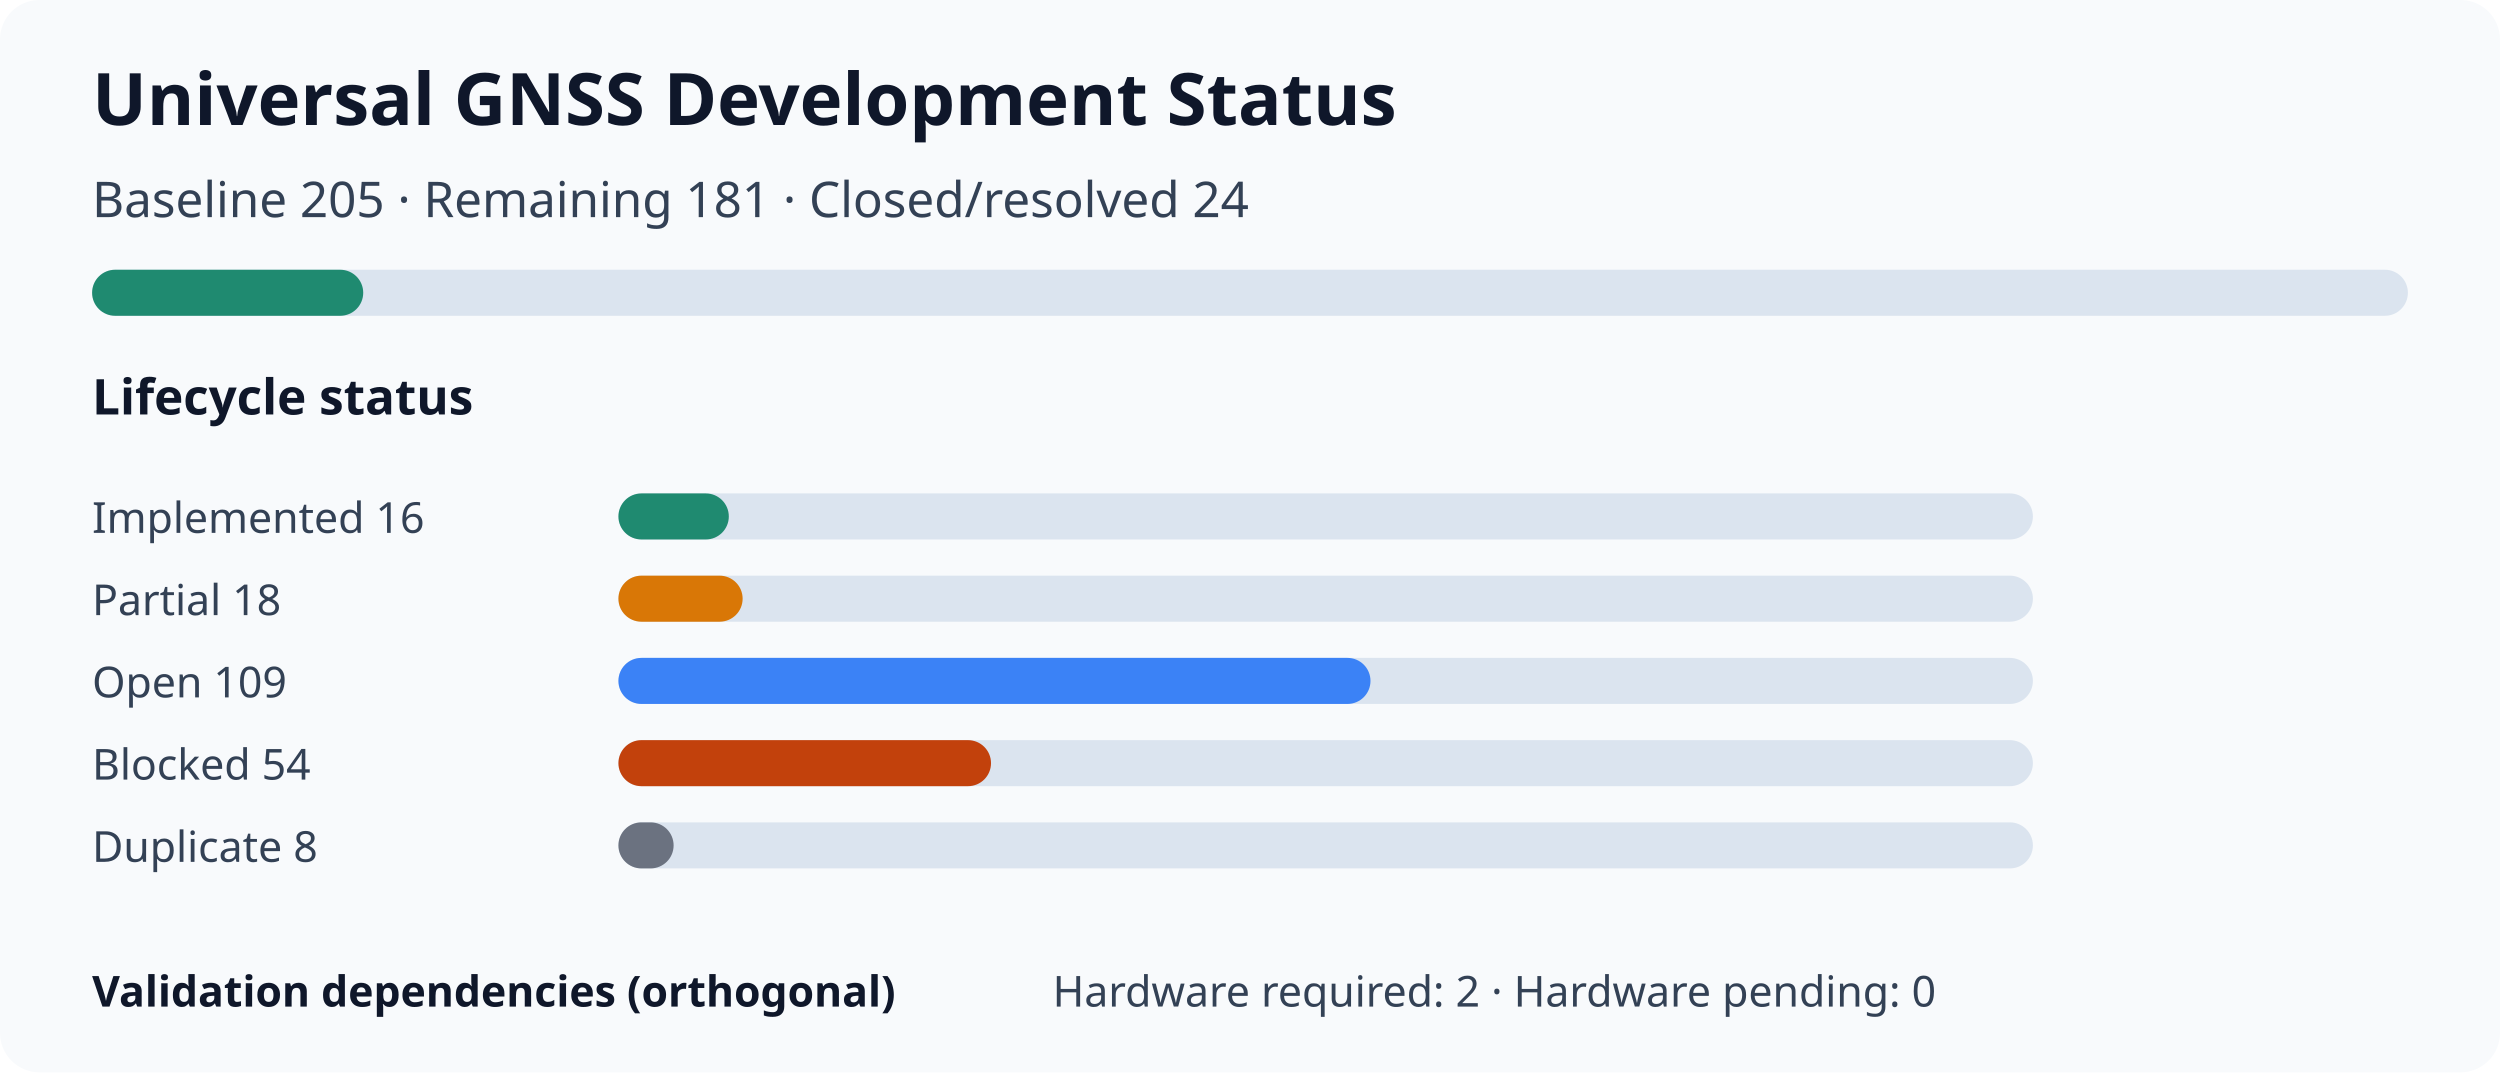
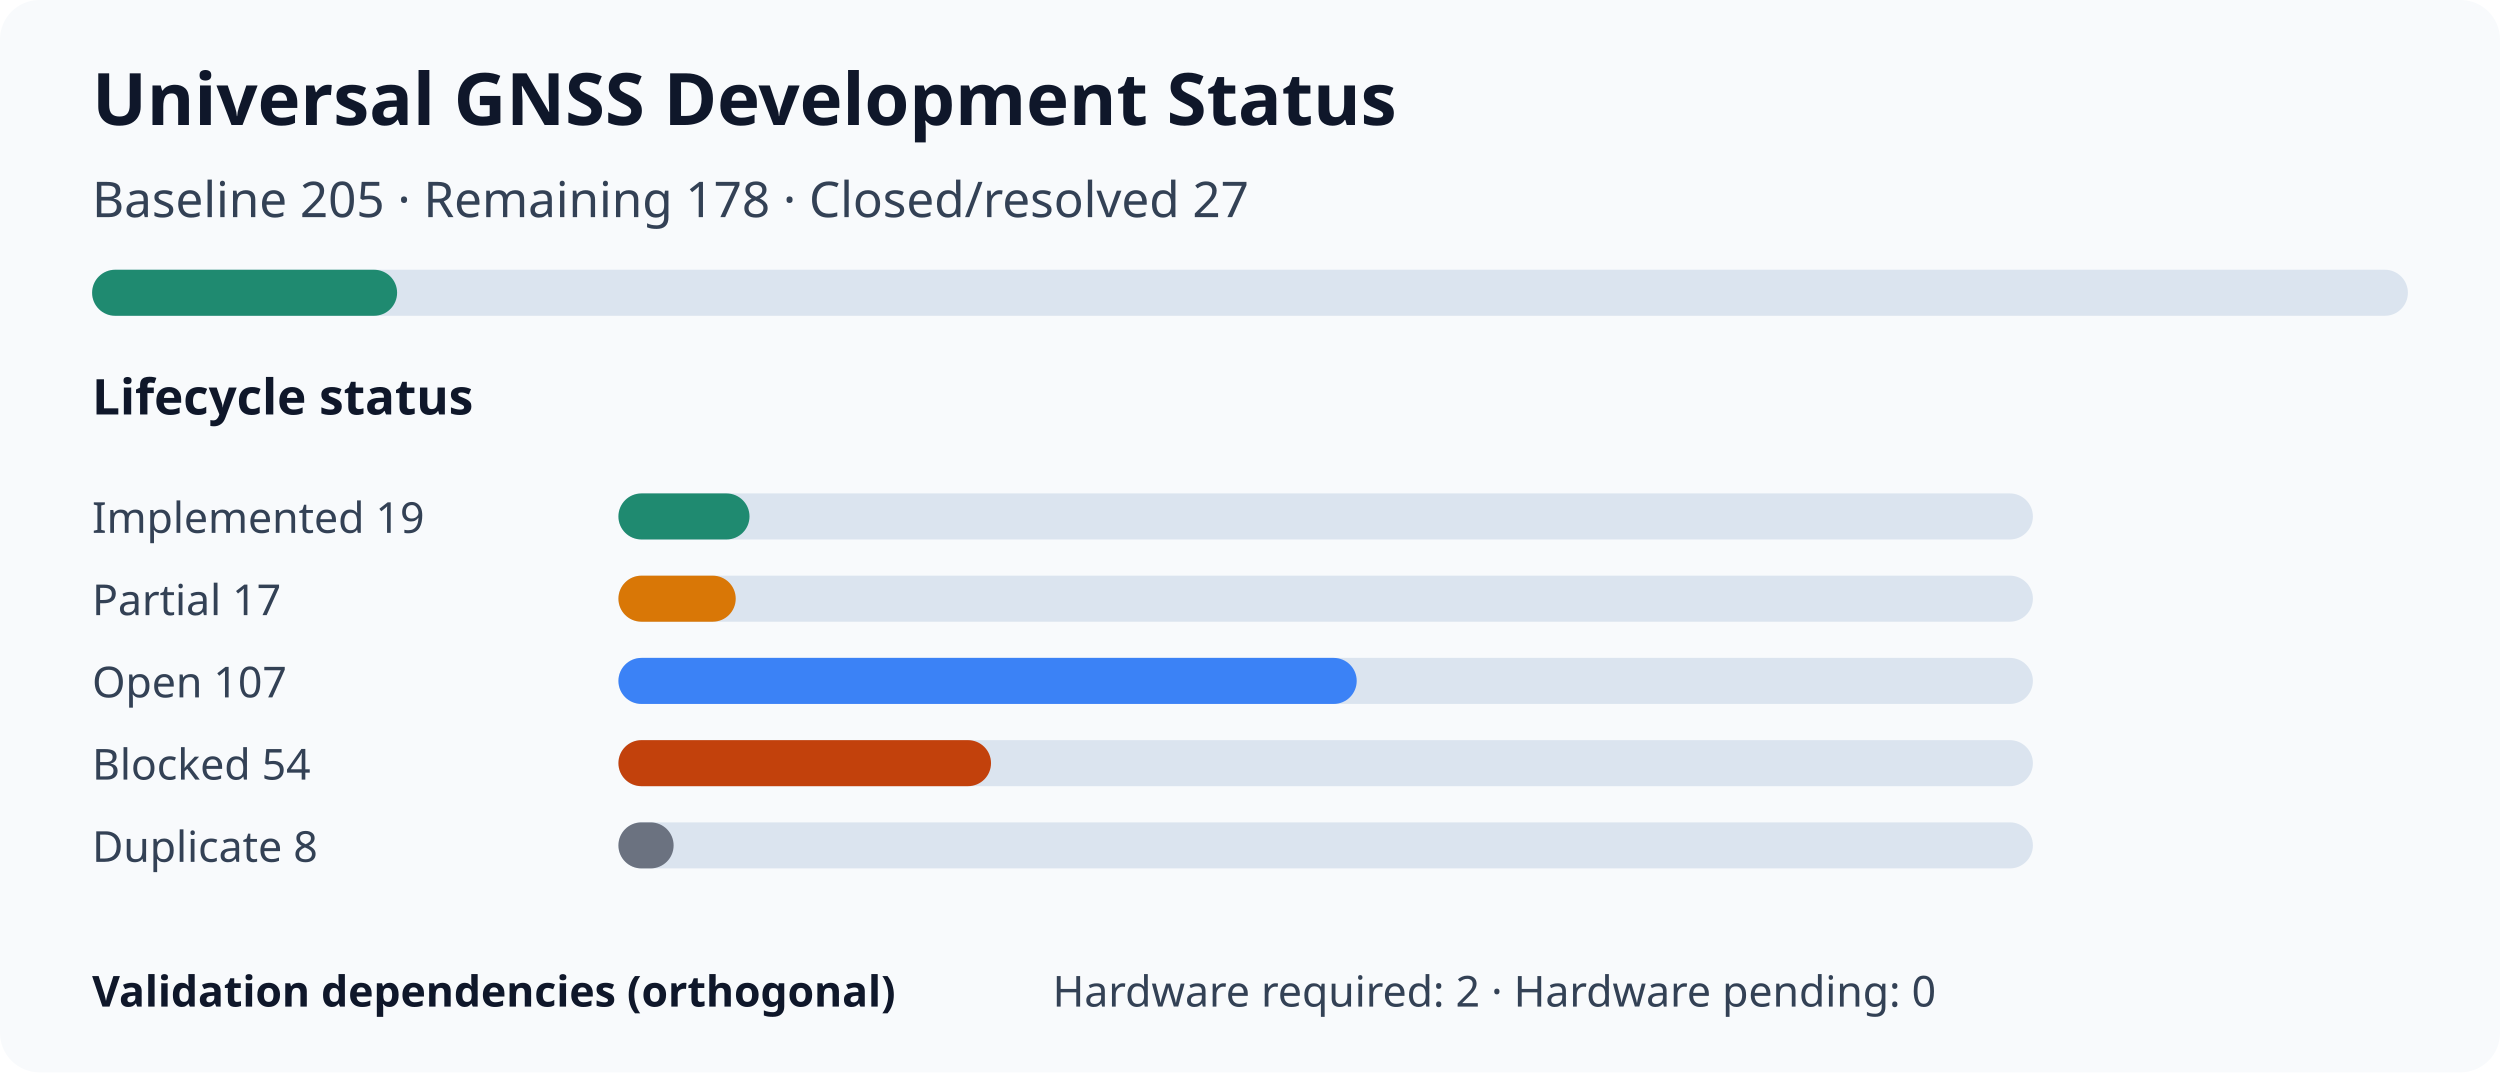
<svg xmlns="http://www.w3.org/2000/svg" viewBox="0 0 760 326" role="img" aria-labelledby="title desc">
  <rect width="760" height="326" fill="#f8fafc" rx="12" />
  <text x="28" y="38" font-family="sans-serif" font-size="22" font-weight="700" fill="#0f172a">Universal GNSS Development Status</text>
-   <text x="28" y="66" font-family="sans-serif" font-size="15" fill="#334155">Baseline 205 · Remaining 181 · Closed/resolved 24</text>
+   <text x="28" y="66" font-family="sans-serif" font-size="15" fill="#334155">Baseline 205 · Remaining 178 · Closed/resolved 27</text>
  <rect x="28" y="82" width="704" height="14" rx="7" fill="#dbe4ef" />
-   <rect x="28" y="82" width="82.42" height="14" rx="7" fill="#1f8a70" />
+   <rect x="28" y="82" width="92.72" height="14" rx="7" fill="#1f8a70" />
  <text x="28" y="126" font-family="sans-serif" font-size="15" font-weight="700" fill="#0f172a">Lifecycle status</text>
-   <text x="28" y="162" font-family="sans-serif" font-size="13" fill="#334155">Implemented 16</text>
+   <text x="28" y="162" font-family="sans-serif" font-size="13" fill="#334155">Implemented 19</text>
  <rect x="188" y="150" width="430" height="14" rx="7" fill="#dbe4ef" />
-   <rect x="188" y="150" width="33.56" height="14" rx="7" fill="#1f8a70" />
-   <text x="28" y="187" font-family="sans-serif" font-size="13" fill="#334155">Partial 18</text>
+   <rect x="188" y="150" width="39.85" height="14" rx="7" fill="#1f8a70" />
+   <text x="28" y="187" font-family="sans-serif" font-size="13" fill="#334155">Partial 17</text>
  <rect x="188" y="175" width="430" height="14" rx="7" fill="#dbe4ef" />
-   <rect x="188" y="175" width="37.76" height="14" rx="7" fill="#d97706" />
-   <text x="28" y="212" font-family="sans-serif" font-size="13" fill="#334155">Open 109</text>
+   <rect x="188" y="175" width="35.66" height="14" rx="7" fill="#d97706" />
+   <text x="28" y="212" font-family="sans-serif" font-size="13" fill="#334155">Open 107</text>
  <rect x="188" y="200" width="430" height="14" rx="7" fill="#dbe4ef" />
-   <rect x="188" y="200" width="228.63" height="14" rx="7" fill="#3b82f6" />
+   <rect x="188" y="200" width="224.44" height="14" rx="7" fill="#3b82f6" />
  <text x="28" y="237" font-family="sans-serif" font-size="13" fill="#334155">Blocked 54</text>
  <rect x="188" y="225" width="430" height="14" rx="7" fill="#dbe4ef" />
  <rect x="188" y="225" width="113.27" height="14" rx="7" fill="#c2410c" />
  <text x="28" y="262" font-family="sans-serif" font-size="13" fill="#334155">Duplicate 8</text>
  <rect x="188" y="250" width="430" height="14" rx="7" fill="#dbe4ef" />
  <rect x="188" y="250" width="16.78" height="14" rx="7" fill="#6b7280" />
  <text x="28" y="306" font-family="sans-serif" font-size="13" font-weight="700" fill="#0f172a">Validation dependencies (orthogonal)</text>
  <text x="320" y="306" font-family="sans-serif" font-size="13" fill="#334155">Hardware required: 2 · Hardware pending: 0</text>
</svg>
